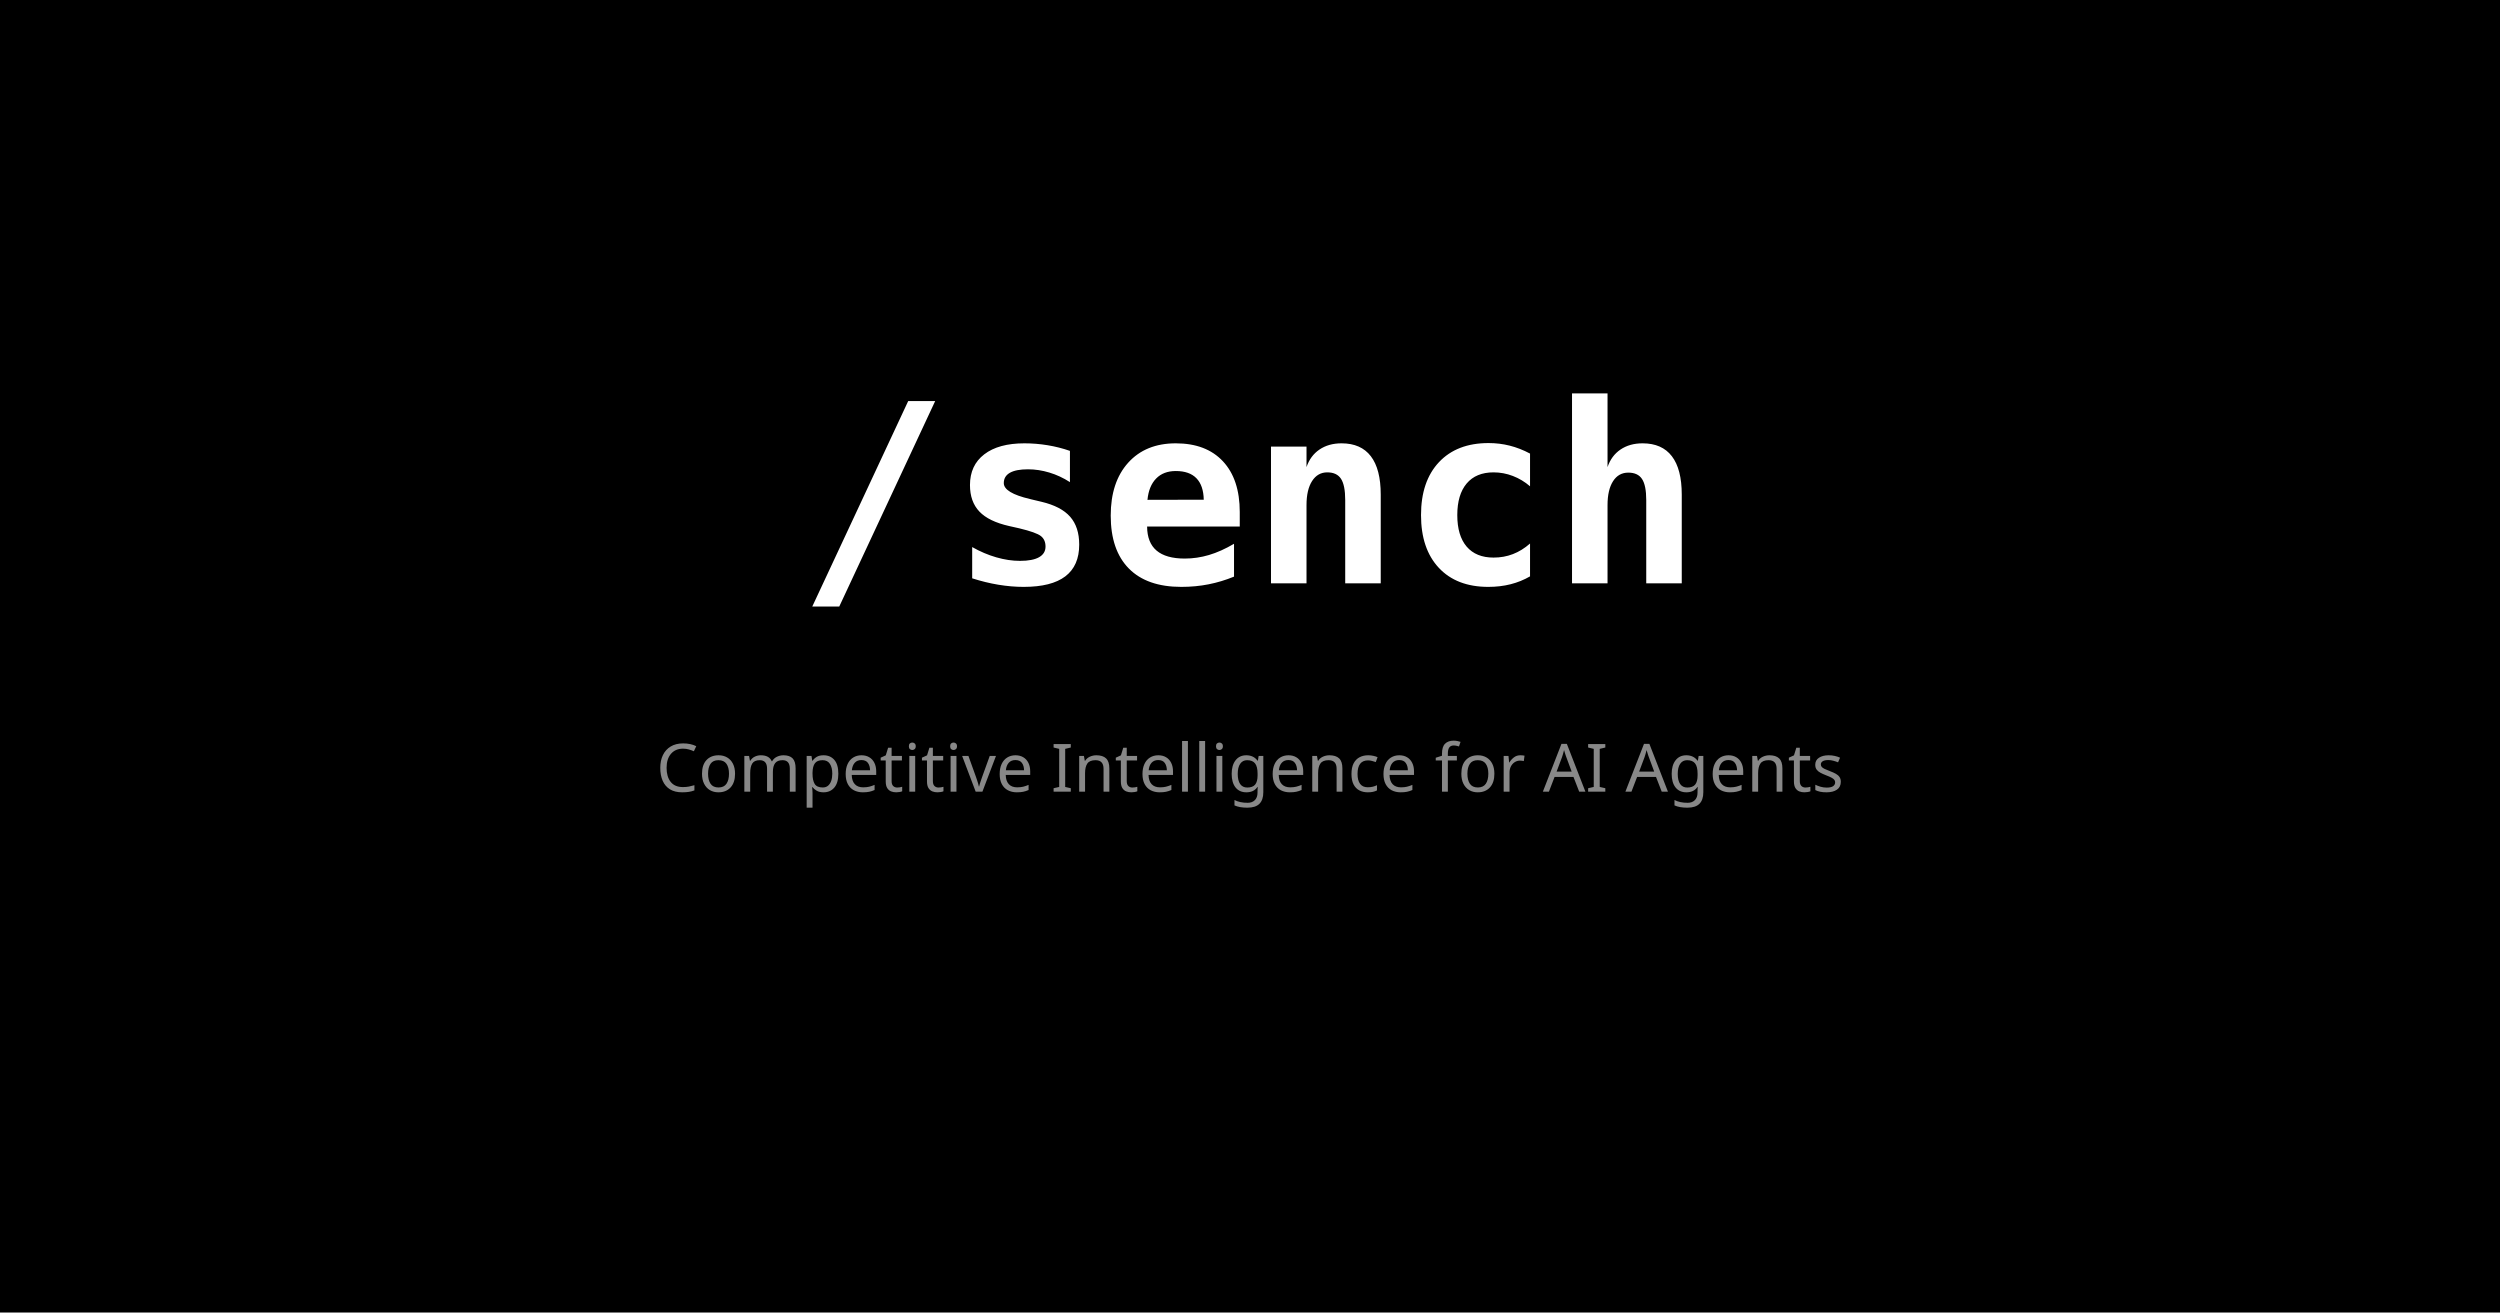
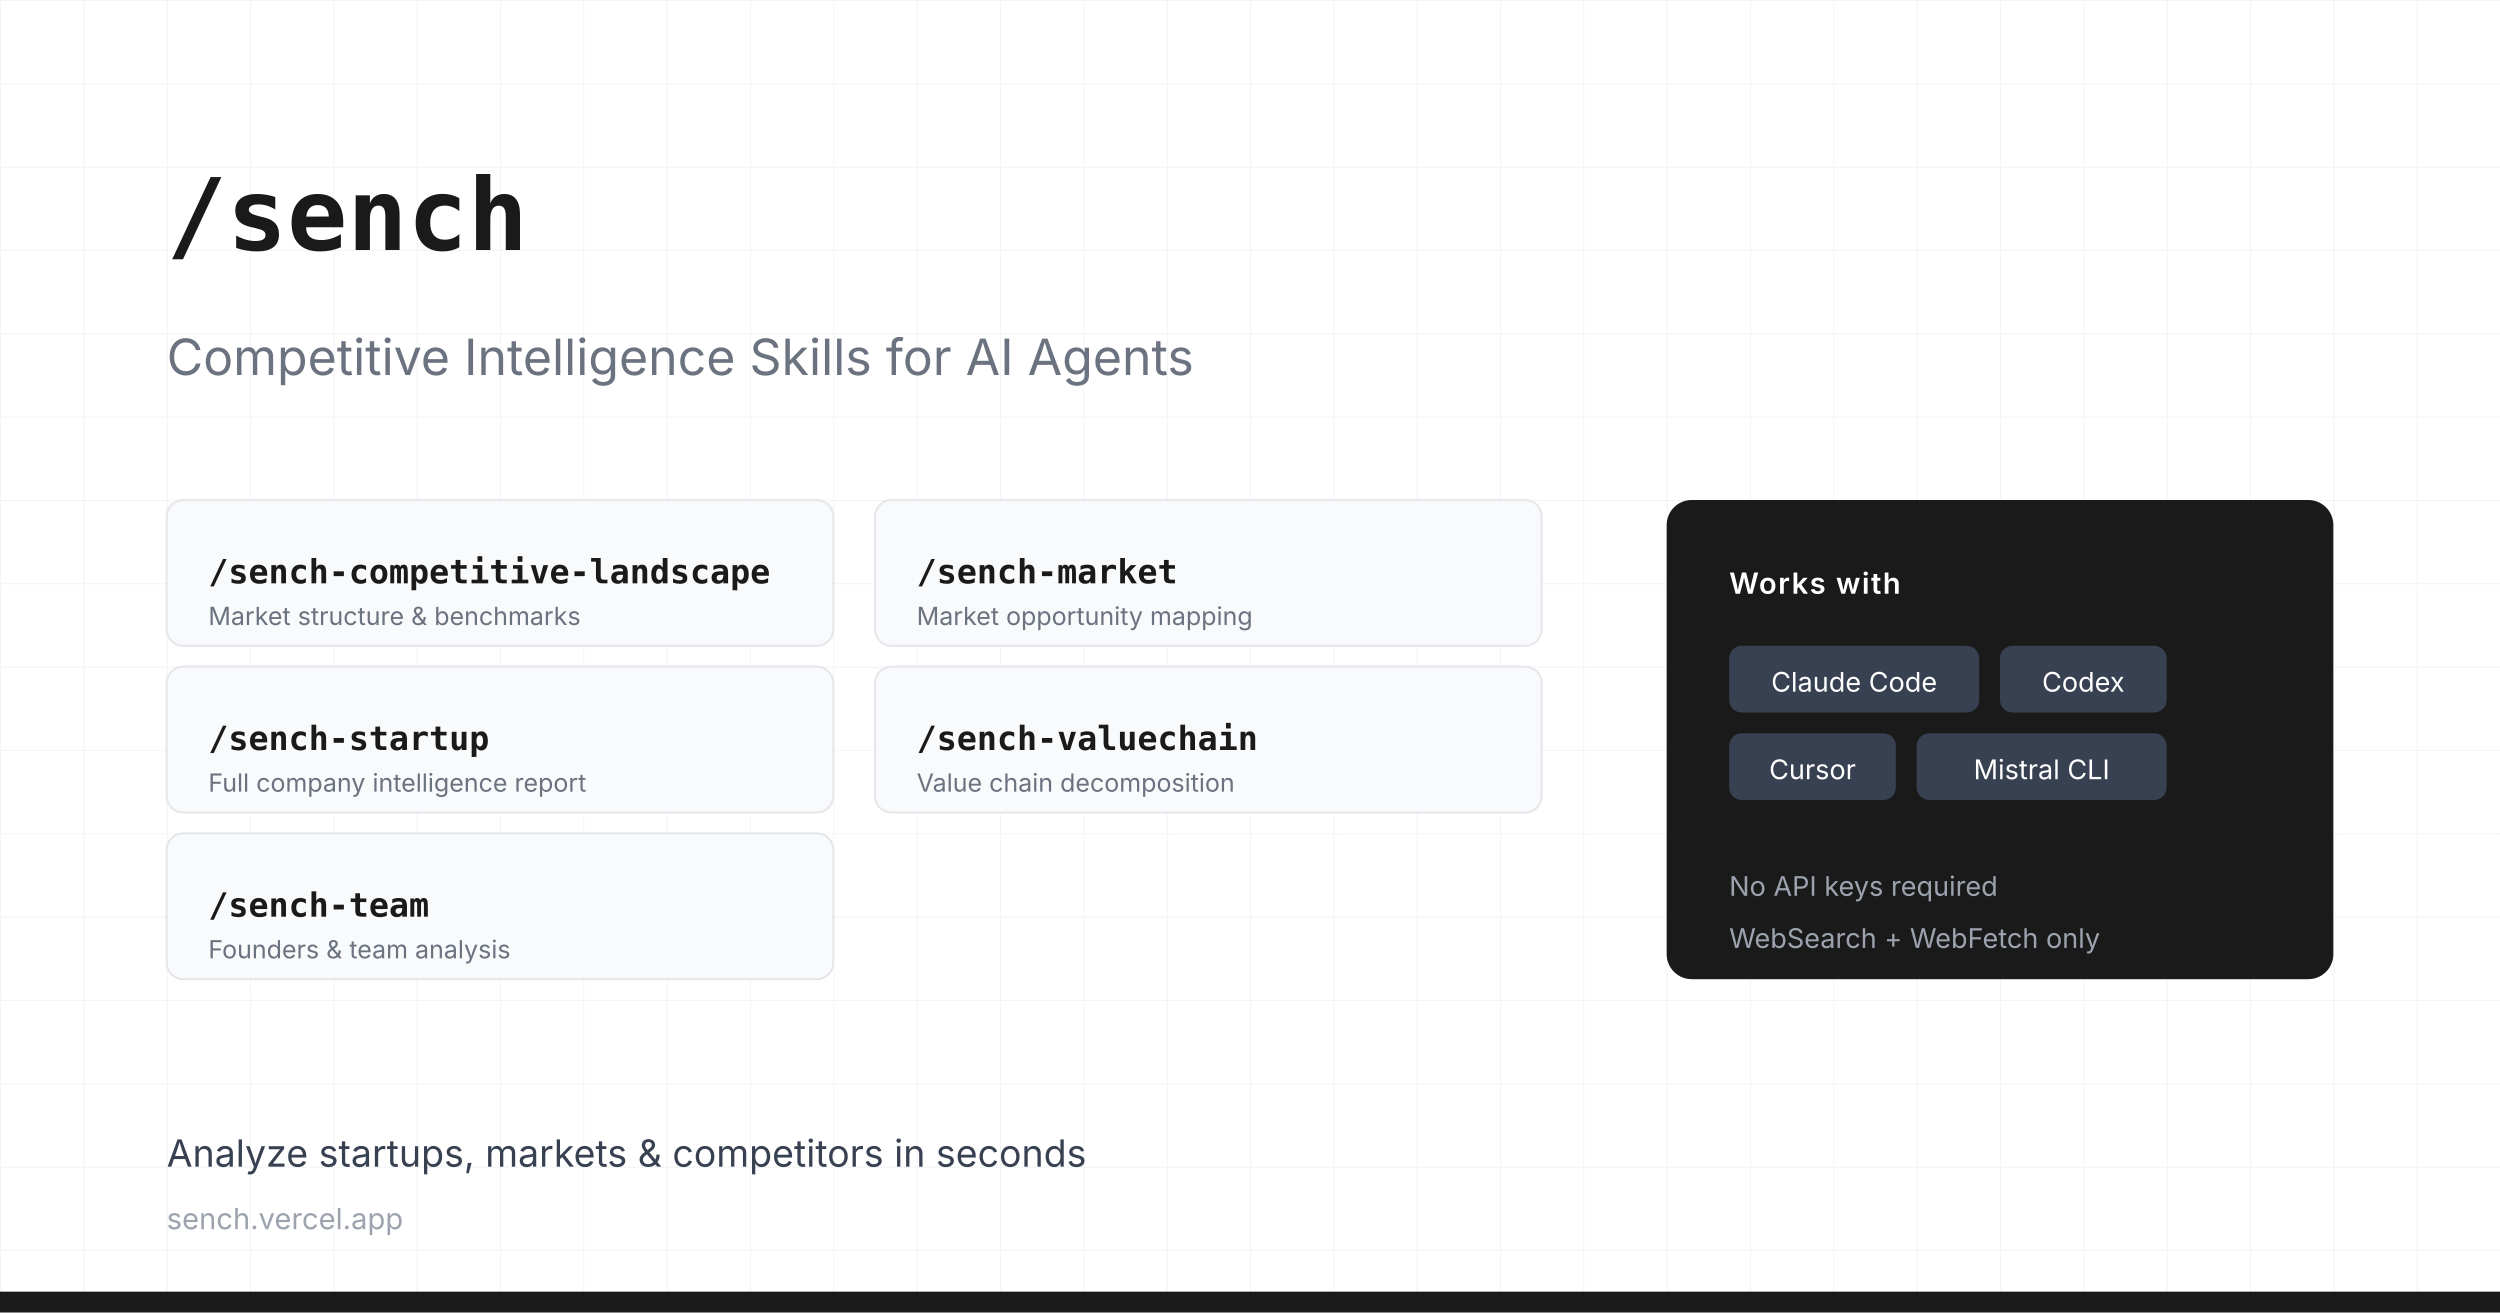
<svg xmlns="http://www.w3.org/2000/svg" width="1200" height="630" viewBox="0 0 1200 630">
-   <rect width="1200" height="630" fill="#000" />
-   <text x="600" y="280" font-family="monospace" font-size="120" font-weight="bold" fill="#fff" text-anchor="middle">/sench</text>
-   <text x="600" y="380" font-family="sans-serif" font-size="32" fill="#888" text-anchor="middle">Competitive Intelligence for AI Agents</text>
+   <rect width="1200" height="630" fill="#ffffff" />
+   <defs>
+     <pattern id="grid" width="40" height="40" patternUnits="userSpaceOnUse">
+       <path d="M 40 0 L 0 0 0 40" fill="none" stroke="#f3f4f6" stroke-width="1" />
+     </pattern>
+   </defs>
+   <rect width="1200" height="630" fill="url(#grid)" />
+   <text x="80" y="120" font-family="SF Mono, Monaco, Consolas, monospace" font-size="48" font-weight="600" fill="#1a1a1a">/sench</text>
+   <text x="80" y="180" font-family="Inter, -apple-system, system-ui, sans-serif" font-size="24" fill="#6b7280">Competitive Intelligence Skills for AI Agents</text>
+   <rect x="80" y="240" width="320" height="70" rx="8" fill="#f9fafb" stroke="#e5e7eb" />
+   <text x="100" y="280" font-family="SF Mono, Monaco, monospace" font-size="16" font-weight="600" fill="#1a1a1a">/sench-competitive-landscape</text>
+   <text x="100" y="300" font-family="Inter, sans-serif" font-size="12" fill="#6b7280">Market structure &amp; benchmarks</text>
+   <rect x="80" y="320" width="320" height="70" rx="8" fill="#f9fafb" stroke="#e5e7eb" />
+   <text x="100" y="360" font-family="SF Mono, Monaco, monospace" font-size="16" font-weight="600" fill="#1a1a1a">/sench-startup</text>
+   <text x="100" y="380" font-family="Inter, sans-serif" font-size="12" fill="#6b7280">Full company intelligence report</text>
+   <rect x="80" y="400" width="320" height="70" rx="8" fill="#f9fafb" stroke="#e5e7eb" />
+   <text x="100" y="440" font-family="SF Mono, Monaco, monospace" font-size="16" font-weight="600" fill="#1a1a1a">/sench-team</text>
+   <text x="100" y="460" font-family="Inter, sans-serif" font-size="12" fill="#6b7280">Founders &amp; team analysis</text>
+   <rect x="420" y="240" width="320" height="70" rx="8" fill="#f9fafb" stroke="#e5e7eb" />
+   <text x="440" y="280" font-family="SF Mono, Monaco, monospace" font-size="16" font-weight="600" fill="#1a1a1a">/sench-market</text>
+   <text x="440" y="300" font-family="Inter, sans-serif" font-size="12" fill="#6b7280">Market opportunity mapping</text>
+   <rect x="420" y="320" width="320" height="70" rx="8" fill="#f9fafb" stroke="#e5e7eb" />
+   <text x="440" y="360" font-family="SF Mono, Monaco, monospace" font-size="16" font-weight="600" fill="#1a1a1a">/sench-valuechain</text>
+   <text x="440" y="380" font-family="Inter, sans-serif" font-size="12" fill="#6b7280">Value chain decomposition</text>
+   <rect x="800" y="240" width="320" height="230" rx="12" fill="#1a1a1a" />
+   <text x="830" y="285" font-family="Inter, sans-serif" font-size="14" font-weight="600" fill="#ffffff" text-transform="uppercase" letter-spacing="0.05em">Works with</text>
+   <rect x="830" y="310" width="120" height="32" rx="6" fill="#374151" />
+   <text x="890" y="332" font-family="Inter, sans-serif" font-size="13" fill="#ffffff" text-anchor="middle">Claude Code</text>
+   <rect x="960" y="310" width="80" height="32" rx="6" fill="#374151" />
+   <text x="1000" y="332" font-family="Inter, sans-serif" font-size="13" fill="#ffffff" text-anchor="middle">Codex</text>
+   <rect x="830" y="352" width="80" height="32" rx="6" fill="#374151" />
+   <text x="870" y="374" font-family="Inter, sans-serif" font-size="13" fill="#ffffff" text-anchor="middle">Cursor</text>
+   <rect x="920" y="352" width="120" height="32" rx="6" fill="#374151" />
+   <text x="980" y="374" font-family="Inter, sans-serif" font-size="13" fill="#ffffff" text-anchor="middle">Mistral CLI</text>
+   <text x="830" y="430" font-family="Inter, sans-serif" font-size="13" fill="#9ca3af">No API keys required</text>
+   <text x="830" y="455" font-family="Inter, sans-serif" font-size="13" fill="#9ca3af">WebSearch + WebFetch only</text>
+   <text x="80" y="560" font-family="Inter, sans-serif" font-size="18" fill="#374151">Analyze startups, markets &amp; competitors in seconds</text>
+   <text x="80" y="590" font-family="Inter, sans-serif" font-size="14" fill="#9ca3af">sench.vercel.app</text>
+   <rect x="0" y="620" width="1200" height="10" fill="#1a1a1a" />
</svg>
